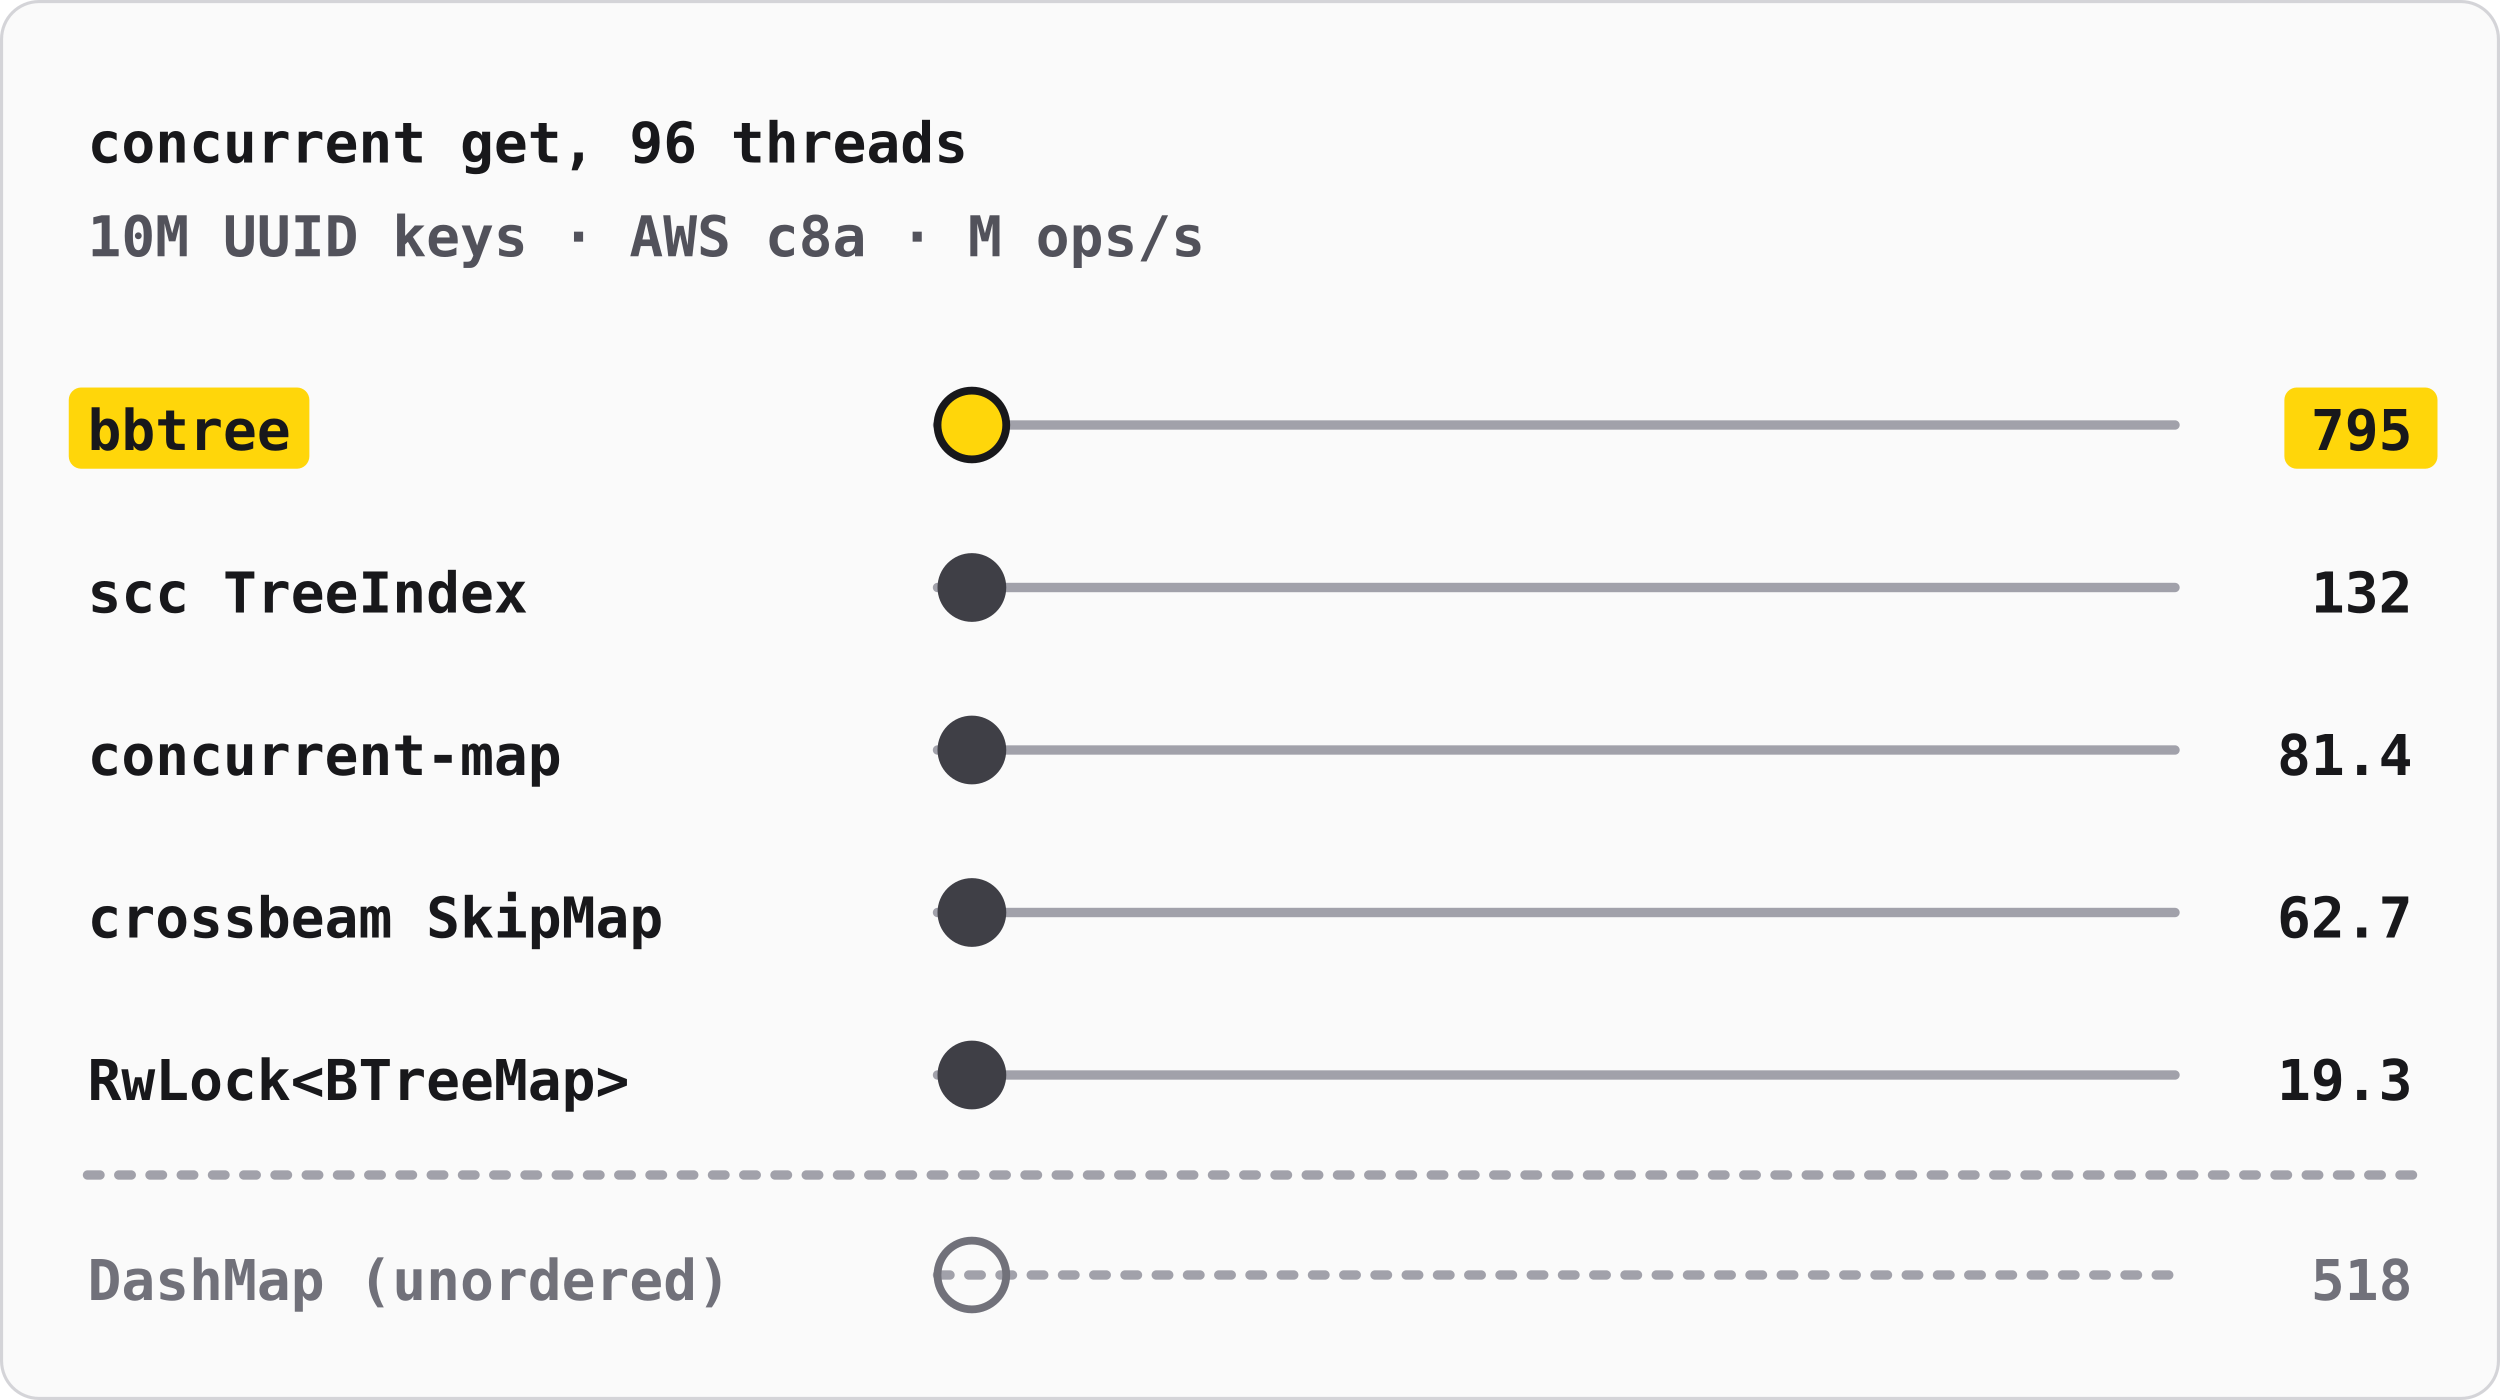
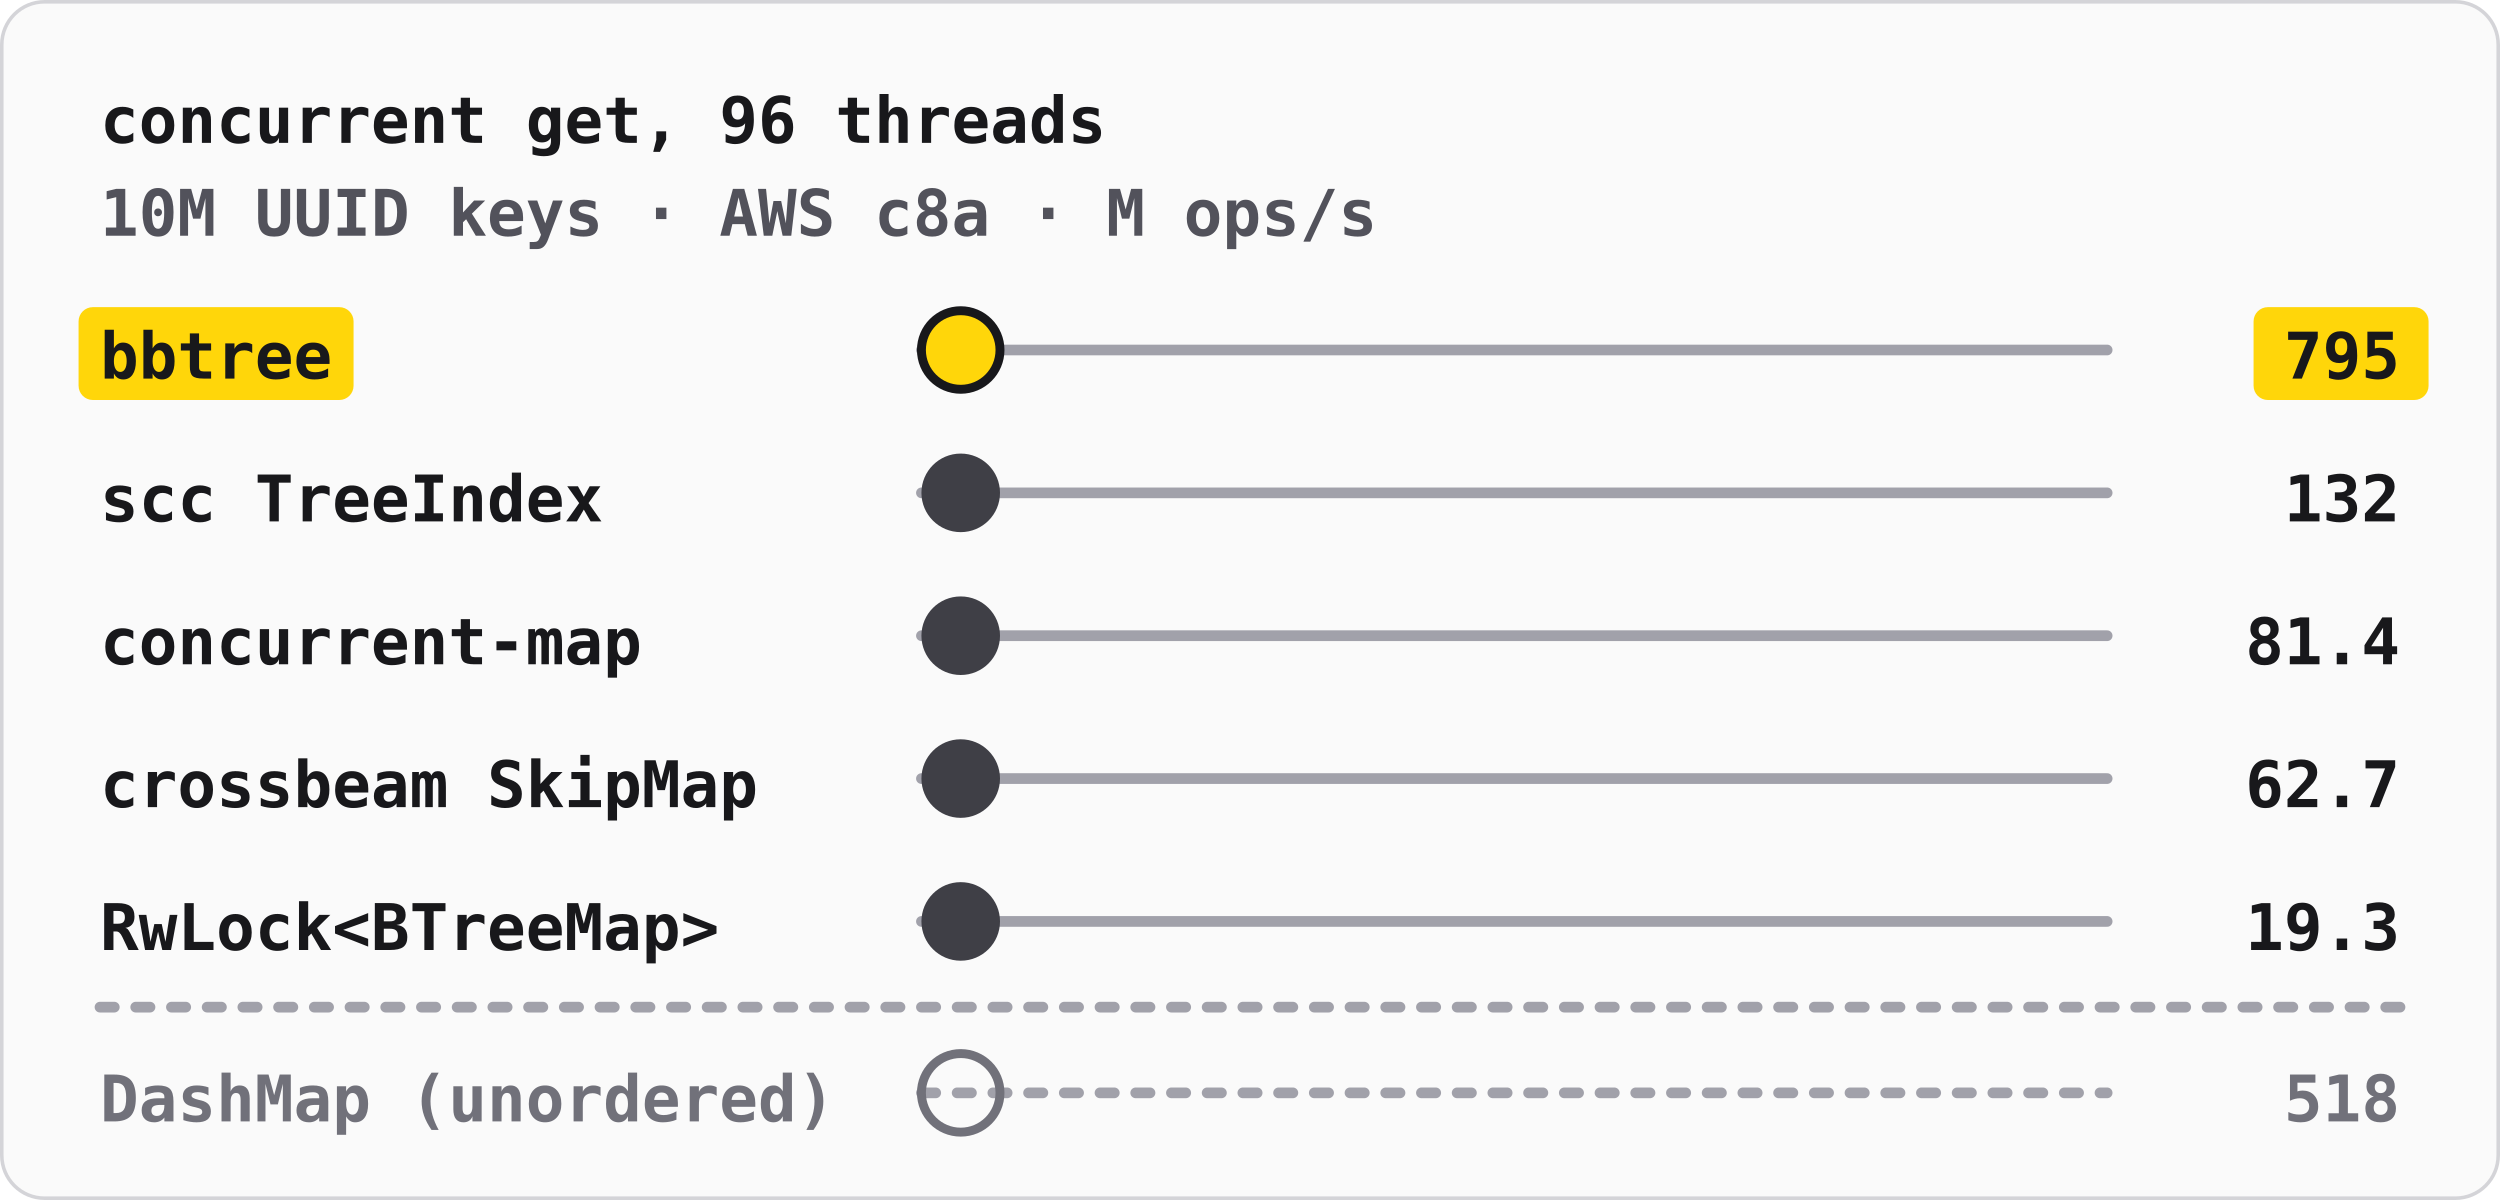
- <svg xmlns="http://www.w3.org/2000/svg" width="800" height="448" viewBox="0 0 800 448" role="img" aria-label="Concurrent get on 10M UUID keys, 96 threads, AWS c8a, in million operations per second: bbtree 795, scc TreeIndex 132, concurrent-map 81.4, crossbeam SkipMap 62.7, RwLock BTreeMap 19.3; DashMap, unordered, 518.">
+ <svg xmlns="http://www.w3.org/2000/svg" width="700" height="336" viewBox="0 0 700 336" role="img" aria-label="Concurrent get on 10M UUID keys, 96 threads, AWS c8a, in million operations per second: bbtree 795, scc TreeIndex 132, concurrent-map 81.4, crossbeam SkipMap 62.7, RwLock BTreeMap 19.3; DashMap, unordered, 518.">
  <style>
    text { font-family: ui-monospace, SFMono-Regular, Menlo, Consolas, monospace; font-size: 18px; font-weight: 600; fill: #18181b; }
    .title { font-weight: 800; }
    .muted { fill: #52525b; }
    .faint { fill: #71717a; }
    .ours { font-weight: 800; }
    .value { text-anchor: end; }
    .highlight { fill: #ffd60a; }
    .track { stroke: #a1a1aa; stroke-width: 3; stroke-linecap: round; }
    .dashed { stroke-dasharray: 4 6; }
    .ball { animation: bounce linear infinite alternate; }
-     @keyframes bounce { to { transform: translateX(374px); } }
+     @keyframes bounce { to { transform: translateX(310px); } }
  </style>
-   <rect x="0.5" y="0.5" width="799" height="447" rx="12" fill="#fafafa" stroke="#d4d4d8" />
-   <text class="title" x="28" y="52">concurrent get, 96 threads</text>
-   <text class="muted" x="28" y="82">10M UUID keys · AWS c8a · M ops/s</text>
-   <rect class="highlight" x="22" y="124" width="77" height="26" rx="4" />
-   <rect class="highlight" x="731" y="124" width="49" height="26" rx="4" />
-   <text class="ours" x="28" y="144">bbtree</text>
-   <line class="track" x1="300" y1="136" x2="696" y2="136" />
-   <circle class="ball" cx="311" cy="136" r="11" fill="#ffd60a" stroke="#18181b" stroke-width="2.5" style="animation-duration: 0.6s" />
-   <text class="ours value" x="772" y="144">795</text>
-   <text x="28" y="196">scc TreeIndex</text>
-   <line class="track" x1="300" y1="188" x2="696" y2="188" />
-   <circle class="ball" cx="311" cy="188" r="11" fill="#3f3f46" style="animation-duration: 3.61s" />
-   <text class="value" x="772" y="196">132</text>
-   <text x="28" y="248">concurrent-map</text>
-   <line class="track" x1="300" y1="240" x2="696" y2="240" />
-   <circle class="ball" cx="311" cy="240" r="11" fill="#3f3f46" style="animation-duration: 5.86s" />
-   <text class="value" x="772" y="248">81.4</text>
-   <text x="28" y="300">crossbeam SkipMap</text>
-   <line class="track" x1="300" y1="292" x2="696" y2="292" />
-   <circle class="ball" cx="311" cy="292" r="11" fill="#3f3f46" style="animation-duration: 7.61s" />
-   <text class="value" x="772" y="300">62.7</text>
-   <text x="28" y="352">RwLock&lt;BTreeMap&gt;</text>
-   <line class="track" x1="300" y1="344" x2="696" y2="344" />
-   <circle class="ball" cx="311" cy="344" r="11" fill="#3f3f46" style="animation-duration: 24.73s" />
-   <text class="value" x="772" y="352">19.3</text>
-   <line class="track dashed" x1="28" y1="376" x2="772" y2="376" stroke-width="1.5" />
-   <text class="faint" x="28" y="416">DashMap (unordered)</text>
-   <line class="track dashed" x1="300" y1="408" x2="696" y2="408" />
-   <circle class="ball" cx="311" cy="408" r="11" fill="none" stroke="#71717a" stroke-width="2.5" style="animation-duration: 0.92s" />
-   <text class="faint value" x="772" y="416">518</text>
+   <rect x="0.5" y="0.5" width="699" height="335" rx="12" fill="#fafafa" stroke="#d4d4d8" />
+   <text class="title" x="28" y="40">concurrent get, 96 threads</text>
+   <text class="muted" x="28" y="66">10M UUID keys · AWS c8a · M ops/s</text>
+   <rect class="highlight" x="22" y="86" width="77" height="26" rx="4" />
+   <rect class="highlight" x="631" y="86" width="49" height="26" rx="4" />
+   <text class="ours" x="28" y="106">bbtree</text>
+   <line class="track" x1="258" y1="98" x2="590" y2="98" />
+   <circle class="ball" cx="269" cy="98" r="11" fill="#ffd60a" stroke="#18181b" stroke-width="2.5" style="animation-duration: 0.6s" />
+   <text class="ours value" x="672" y="106">795</text>
+   <text x="28" y="146">scc TreeIndex</text>
+   <line class="track" x1="258" y1="138" x2="590" y2="138" />
+   <circle class="ball" cx="269" cy="138" r="11" fill="#3f3f46" style="animation-duration: 3.61s" />
+   <text class="value" x="672" y="146">132</text>
+   <text x="28" y="186">concurrent-map</text>
+   <line class="track" x1="258" y1="178" x2="590" y2="178" />
+   <circle class="ball" cx="269" cy="178" r="11" fill="#3f3f46" style="animation-duration: 5.86s" />
+   <text class="value" x="672" y="186">81.4</text>
+   <text x="28" y="226">crossbeam SkipMap</text>
+   <line class="track" x1="258" y1="218" x2="590" y2="218" />
+   <circle class="ball" cx="269" cy="218" r="11" fill="#3f3f46" style="animation-duration: 7.61s" />
+   <text class="value" x="672" y="226">62.7</text>
+   <text x="28" y="266">RwLock&lt;BTreeMap&gt;</text>
+   <line class="track" x1="258" y1="258" x2="590" y2="258" />
+   <circle class="ball" cx="269" cy="258" r="11" fill="#3f3f46" style="animation-duration: 24.73s" />
+   <text class="value" x="672" y="266">19.3</text>
+   <line class="track dashed" x1="28" y1="282" x2="672" y2="282" stroke-width="1.5" />
+   <text class="faint" x="28" y="314">DashMap (unordered)</text>
+   <line class="track dashed" x1="258" y1="306" x2="590" y2="306" />
+   <circle class="ball" cx="269" cy="306" r="11" fill="none" stroke="#71717a" stroke-width="2.5" style="animation-duration: 0.92s" />
+   <text class="faint value" x="672" y="314">518</text>
</svg>
